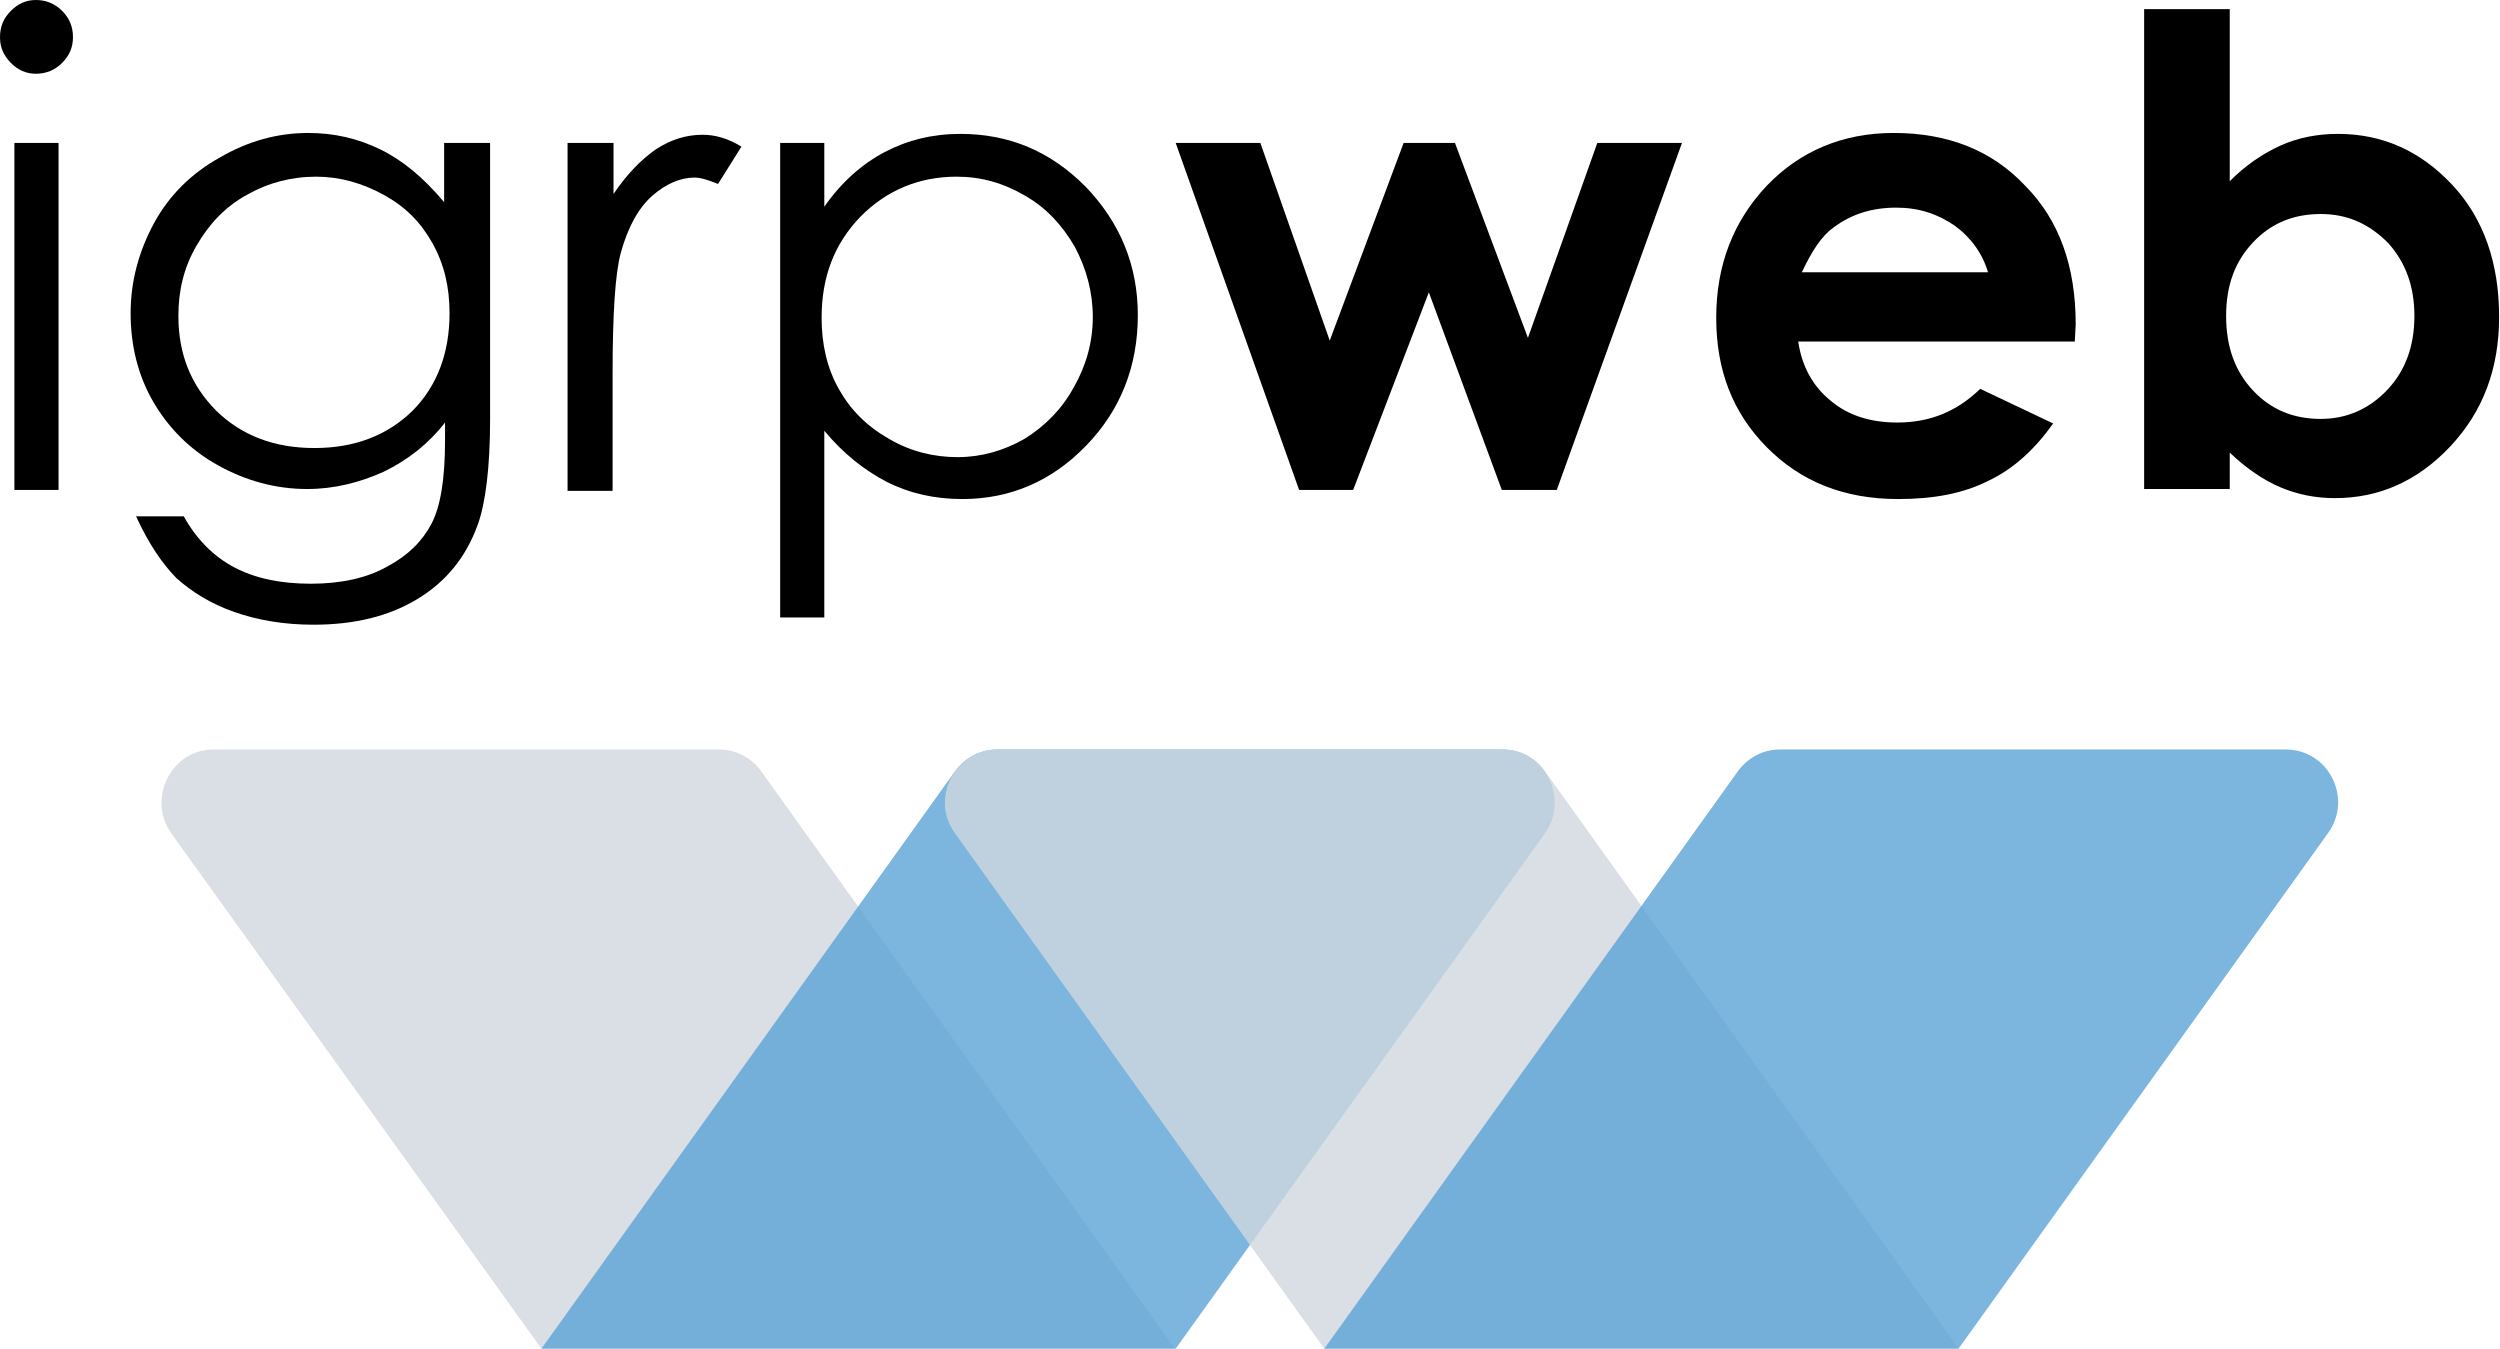
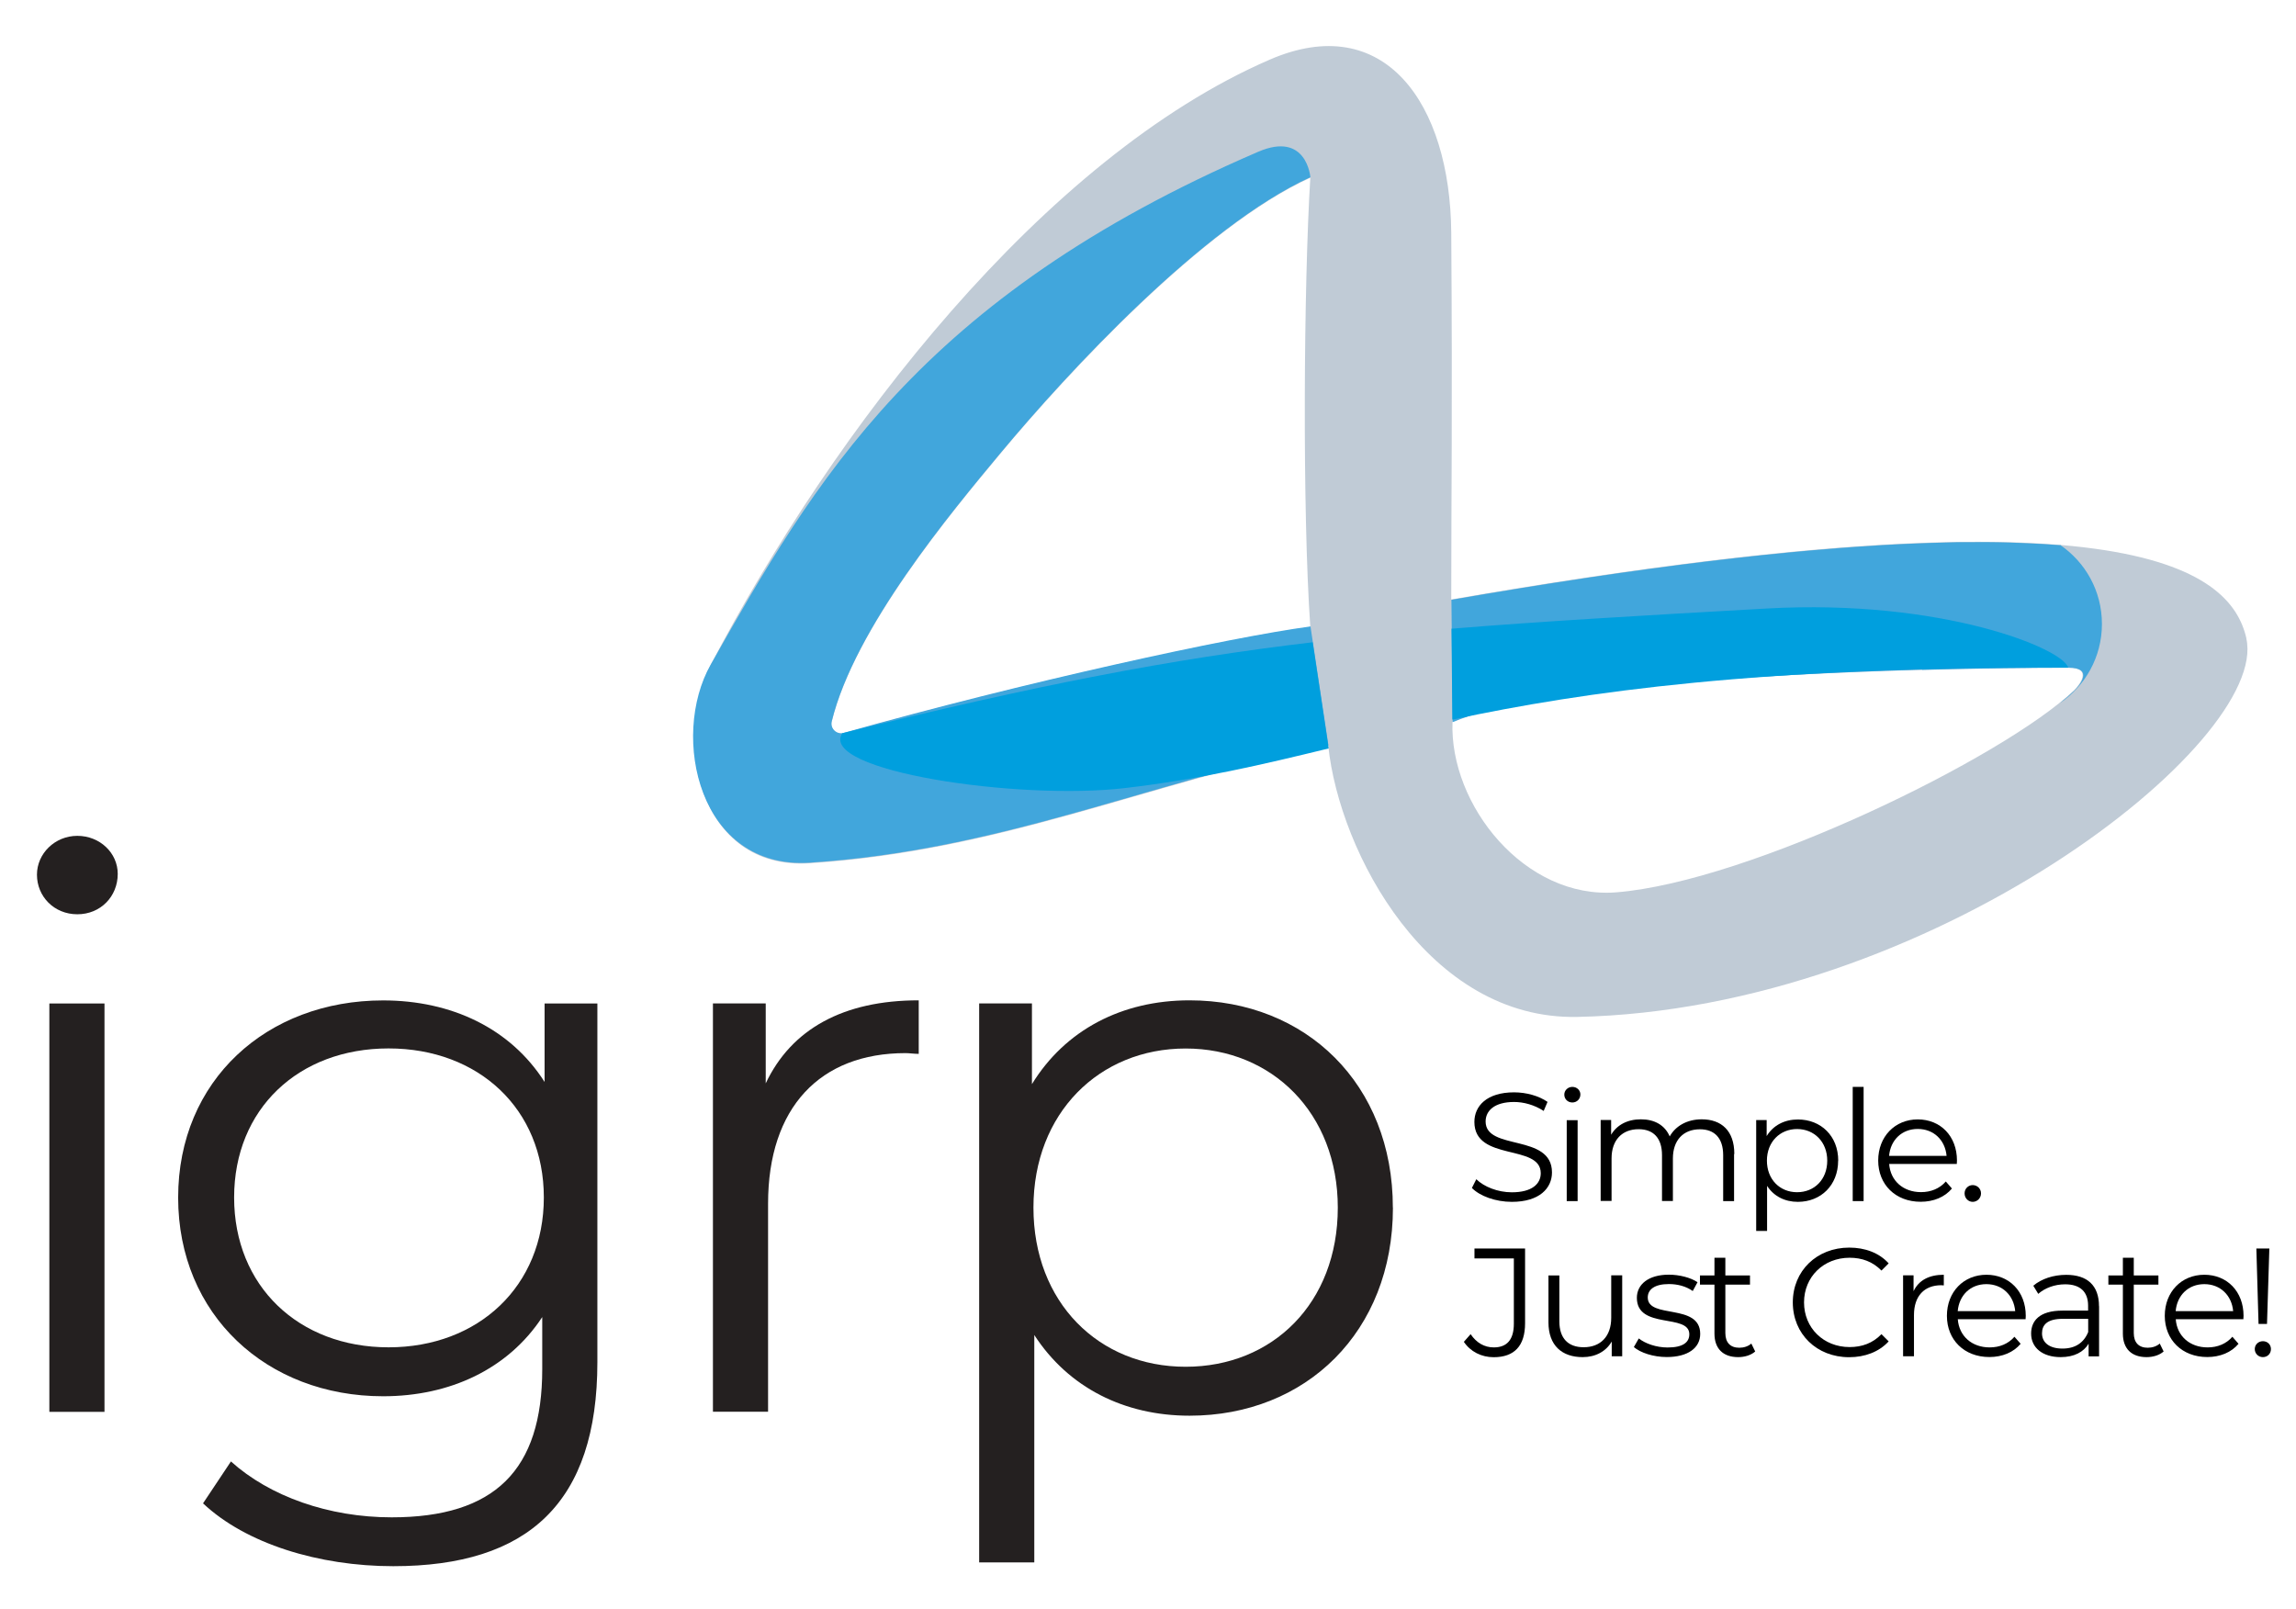
- <svg xmlns="http://www.w3.org/2000/svg" width="76" height="41" viewBox="0 0 76 41" fill="none">
-   <path opacity="0.8" d="M6.491 22.784H21.855C22.375 22.784 22.841 23.033 23.142 23.448L35.713 41H16.46L5.204 25.331C4.464 24.279 5.204 22.784 6.491 22.784Z" fill="#D0D7DF" />
-   <path opacity="0.8" d="M45.682 22.784H30.318C29.798 22.784 29.332 23.033 29.031 23.448L16.46 41H35.741L46.969 25.331C47.709 24.279 46.969 22.784 45.682 22.784Z" fill="#5BA2D6" />
-   <path opacity="0.8" d="M30.318 22.784H45.682C46.202 22.784 46.668 23.033 46.969 23.448L59.54 41H40.259L29.03 25.331C28.264 24.279 29.03 22.784 30.318 22.784Z" fill="#D0D7DF" />
-   <path opacity="0.8" d="M69.482 22.784H54.117C53.597 22.784 53.131 23.033 52.83 23.448L40.259 41H59.54L70.769 25.331C71.536 24.279 70.796 22.784 69.482 22.784Z" fill="#5BA2D6" />
-   <path d="M1.095 0C1.397 0 1.671 0.111 1.89 0.332C2.109 0.554 2.218 0.803 2.218 1.135C2.218 1.44 2.109 1.689 1.89 1.91C1.671 2.132 1.397 2.242 1.095 2.242C0.794 2.242 0.548 2.132 0.329 1.91C0.11 1.689 0 1.44 0 1.135C0 0.803 0.11 0.554 0.329 0.332C0.548 0.111 0.794 0 1.095 0ZM0.438 4.346H1.78V14.894H0.438V4.346Z" fill="black" />
-   <path d="M13.557 4.346H14.899V12.735C14.899 14.202 14.762 15.309 14.515 15.974C14.159 16.943 13.557 17.69 12.68 18.216C11.804 18.742 10.763 18.991 9.531 18.991C8.627 18.991 7.833 18.853 7.121 18.604C6.409 18.355 5.834 17.995 5.368 17.579C4.93 17.136 4.519 16.527 4.136 15.697H5.587C5.97 16.389 6.491 16.915 7.121 17.247C7.751 17.579 8.518 17.745 9.449 17.745C10.352 17.745 11.147 17.579 11.777 17.22C12.406 16.887 12.845 16.444 13.119 15.918C13.393 15.392 13.529 14.562 13.529 13.399V12.845C13.036 13.482 12.406 13.98 11.667 14.34C10.928 14.672 10.161 14.866 9.339 14.866C8.381 14.866 7.477 14.617 6.628 14.146C5.779 13.676 5.121 13.011 4.656 12.209C4.19 11.406 3.971 10.492 3.971 9.523C3.971 8.554 4.218 7.641 4.683 6.783C5.149 5.924 5.834 5.26 6.683 4.789C7.532 4.291 8.435 4.042 9.367 4.042C10.161 4.042 10.873 4.208 11.557 4.54C12.242 4.872 12.872 5.398 13.502 6.146V4.346H13.557ZM9.613 5.371C8.846 5.371 8.134 5.564 7.504 5.924C6.847 6.284 6.354 6.81 5.97 7.475C5.587 8.139 5.423 8.831 5.423 9.606C5.423 10.769 5.806 11.71 6.573 12.486C7.34 13.233 8.326 13.62 9.558 13.62C10.791 13.62 11.777 13.233 12.543 12.486C13.283 11.738 13.666 10.741 13.666 9.523C13.666 8.72 13.502 8.028 13.146 7.392C12.79 6.755 12.324 6.284 11.667 5.924C11.01 5.564 10.325 5.371 9.613 5.371Z" fill="black" />
-   <path d="M17.281 4.346H18.651V5.897C19.061 5.288 19.5 4.845 19.938 4.54C20.404 4.236 20.869 4.097 21.362 4.097C21.745 4.097 22.129 4.208 22.54 4.457L21.828 5.592C21.554 5.481 21.307 5.398 21.116 5.398C20.677 5.398 20.239 5.592 19.828 5.952C19.418 6.312 19.089 6.893 18.87 7.696C18.705 8.305 18.623 9.523 18.623 11.35V14.922H17.254V4.346H17.281Z" fill="black" />
-   <path d="M23.717 4.346H25.059V6.284C25.58 5.537 26.209 4.983 26.894 4.623C27.579 4.263 28.346 4.07 29.195 4.07C30.674 4.07 31.933 4.596 33.002 5.675C34.042 6.755 34.59 8.056 34.59 9.579C34.59 11.129 34.07 12.458 33.029 13.537C31.988 14.617 30.729 15.171 29.25 15.171C28.428 15.171 27.661 15.005 26.949 14.645C26.264 14.285 25.634 13.787 25.059 13.095V18.77H23.717V4.346ZM29.085 5.371C27.935 5.371 26.949 5.786 26.155 6.589C25.36 7.419 24.977 8.416 24.977 9.662C24.977 10.465 25.141 11.184 25.497 11.821C25.854 12.458 26.346 12.956 27.031 13.344C27.689 13.731 28.401 13.897 29.113 13.897C29.825 13.897 30.509 13.704 31.139 13.344C31.769 12.956 32.289 12.43 32.646 11.766C33.029 11.101 33.221 10.382 33.221 9.634C33.221 8.887 33.029 8.167 32.673 7.502C32.289 6.838 31.797 6.312 31.167 5.952C30.509 5.564 29.825 5.371 29.085 5.371Z" fill="black" />
-   <path d="M35.741 4.346H38.315L40.424 10.354L42.67 4.346H44.231L46.449 10.271L48.558 4.346H51.132L47.326 14.894H45.655L43.437 8.887L41.136 14.894H39.493L35.741 4.346Z" fill="black" />
-   <path d="M63.074 10.382H54.666C54.775 11.129 55.104 11.738 55.651 12.181C56.172 12.624 56.857 12.845 57.678 12.845C58.664 12.845 59.486 12.513 60.198 11.821L62.416 12.873C61.868 13.648 61.211 14.257 60.444 14.617C59.678 15.005 58.774 15.171 57.706 15.171C56.062 15.171 54.748 14.645 53.707 13.593C52.666 12.541 52.173 11.24 52.173 9.662C52.173 8.056 52.694 6.727 53.707 5.648C54.72 4.596 56.008 4.042 57.569 4.042C59.212 4.042 60.554 4.568 61.567 5.648C62.608 6.699 63.101 8.111 63.101 9.855L63.074 10.382ZM60.444 8.305C60.28 7.724 59.924 7.226 59.431 6.866C58.911 6.506 58.336 6.312 57.651 6.312C56.911 6.312 56.281 6.506 55.734 6.921C55.378 7.17 55.076 7.641 54.775 8.277H60.444V8.305Z" fill="black" />
-   <path d="M67.784 0.277V5.509C68.249 5.038 68.77 4.679 69.318 4.429C69.865 4.18 70.468 4.07 71.07 4.07C72.44 4.07 73.59 4.596 74.549 5.62C75.507 6.644 75.973 8.001 75.973 9.634C75.973 11.212 75.48 12.513 74.494 13.565C73.508 14.617 72.33 15.143 70.988 15.143C70.386 15.143 69.838 15.032 69.318 14.811C68.797 14.589 68.277 14.23 67.784 13.759V14.866H65.182V0.277H67.784ZM70.55 6.506C69.728 6.506 69.044 6.783 68.496 7.364C67.948 7.945 67.674 8.665 67.674 9.606C67.674 10.548 67.948 11.295 68.496 11.876C69.044 12.458 69.728 12.735 70.55 12.735C71.344 12.735 72.029 12.43 72.577 11.849C73.124 11.267 73.398 10.52 73.398 9.606C73.398 8.693 73.124 7.973 72.604 7.392C72.029 6.81 71.372 6.506 70.55 6.506Z" fill="black" />
+ <svg xmlns="http://www.w3.org/2000/svg" id="Layer_1" viewBox="0 0 274 192">
+   <defs>
+     <style>.cls-1{fill:#009fde;}.cls-2{fill:#c0cbd6;}.cls-3{fill:#242020;}.cls-4{fill:#41a6dc;}</style>
+   </defs>
+   <g>
+     <path class="cls-3" d="M4.41,104.38c0-2.5,2.13-4.63,4.82-4.63s4.82,2.04,4.82,4.54c0,2.69-2.04,4.82-4.82,4.82s-4.82-2.13-4.82-4.72Zm1.48,15.38h6.58v48.73H5.89v-48.73Z" />
+     <path class="cls-3" d="M71.29,119.75v42.8c0,16.77-8.24,24.36-24.36,24.36-8.89,0-17.6-2.69-22.7-7.5l3.33-5c4.63,4.17,11.67,6.67,19.18,6.67,12.32,0,17.97-5.65,17.97-17.69v-6.21c-4.08,6.21-11.02,9.45-18.99,9.45-13.9,0-24.46-9.73-24.46-23.71s10.56-23.53,24.46-23.53c8.15,0,15.19,3.33,19.27,9.73v-9.36h6.3Zm-6.39,23.16c0-10.56-7.78-17.79-18.53-17.79s-18.43,7.23-18.43,17.79,7.69,17.88,18.43,17.88,18.53-7.32,18.53-17.88Z" />
+     <path class="cls-3" d="M109.64,119.38v6.39c-.56,0-1.11-.09-1.58-.09-10.19,0-16.4,6.48-16.4,17.97v24.83h-6.58v-48.73h6.3v9.54c3.06-6.48,9.26-9.91,18.25-9.91Z" />
+     <path class="cls-3" d="M166.23,144.12c0,14.82-10.38,24.83-24.27,24.83-7.78,0-14.45-3.34-18.53-9.63v27.14h-6.58V119.75h6.3v9.63c3.98-6.48,10.75-10,18.8-10,13.9,0,24.27,10,24.27,24.73Zm-6.58,0c0-11.3-7.87-18.99-18.16-18.99s-18.16,7.69-18.16,18.99,7.78,18.99,18.16,18.99,18.16-7.6,18.16-18.99Z" />
+   </g>
+   <g>
+     <path class="cls-2" d="M268.08,76.18c-1.93-8.47-14.85-18.53-94.89-4.64,0-12.92,.15-21.74,0-43.73-.11-15.51-8-26.62-21.67-20.69-26.98,11.7-52.07,44.2-66.73,72.27-4.57,8.74-1.42,24.5,11.84,23.63,22.78-1.5,39.73-9.35,61.88-14.01,1.36,12.82,11.99,32.71,29.72,32.35,42.16-.87,82.66-32.81,79.84-45.17Zm-111.7-1.36c-9.82,1.32-34.34,6.69-55.7,12.7-.85,.24-1.64-.53-1.43-1.38,2.73-11.15,14.2-24.88,20.21-32.1,7.91-9.49,24.09-27,36.91-32.83-.78,12.63-.97,39.63,0,53.62Zm91.11,7.58c-8.35,7.96-38.68,22.81-54.59,24.09-10.93,.88-19.95-10.44-19.56-20.35,12.71-5.41,56.18-6.48,73.47-6.46,3.02,0,1.3,2.12,.68,2.72Z" />
+     <path class="cls-4" d="M150.18,18.1c-40.6,17.48-53.03,39.44-65.37,61.22-4.86,8.58-1.42,24.5,11.84,23.63,22.78-1.5,39.73-9.35,61.88-14.01l-2.14-14.18c-9.82,1.32-34.34,6.69-55.7,12.7-.85,.24-1.64-.53-1.43-1.38,2.73-11.15,14.2-24.88,20.21-32.1,7.91-9.49,24.09-27,36.91-32.83,0,0-.44-5.53-6.22-3.04Z" />
+     <path class="cls-4" d="M245.81,65.06c-1.37-.11-2.84-.19-4.38-.25-.14,0-.28-.01-.42-.02-.38-.01-.76-.03-1.15-.04-.89-.03-1.82-.04-2.77-.05-.14,0-.28,0-.42,0-.71,0-1.45,0-2.19,.01-.32,0-.62,0-.94,0,0,0,0,0-.01,0-2,.04-4.11,.11-6.34,.21-13.28,.63-30.82,2.64-53.98,6.66l.15,14.6c9.5-4.05,36.01-5.7,56.01-6.26,0,.01,0,.02,.02,.03,6.91-.19,13.06-.26,17.49-.26,3.02,0,1.3,2.12,.68,2.72-.51,.49-1.11,1.01-1.78,1.54,3.05-2.05,5.06-5.53,5.06-9.48s-1.98-7.38-4.99-9.44Z" />
+     <g>
+       <path class="cls-1" d="M246.81,79.68c-.56-2.26-15.04-8.23-35.96-7.06-14.98,.84-26.97,1.54-37.63,2.41l.1,10.85c15.8-3.36,36.69-6.32,73.48-6.2Z" />
+       <path class="cls-1" d="M100.52,87.5c-2.93,4.48,20.96,8.05,33.72,6.55,9.04-1.06,16.44-2.81,24.32-4.73l-1.91-12.67c-17.09,2.02-32.79,5.08-56.13,10.85Z" />
+     </g>
+   </g>
+   <g>
+     <path d="M175.65,141.78l.53-1.05c.92,.9,2.55,1.56,4.24,1.56,2.41,0,3.45-1.01,3.45-2.28,0-3.53-7.92-1.36-7.92-6.12,0-1.89,1.47-3.53,4.74-3.53,1.45,0,2.96,.42,3.99,1.14l-.46,1.08c-1.1-.72-2.39-1.07-3.53-1.07-2.35,0-3.4,1.05-3.4,2.33,0,3.53,7.92,1.4,7.92,6.08,0,1.89-1.51,3.51-4.79,3.51-1.93,0-3.82-.68-4.78-1.67Z" />
+     <path d="M186.68,130.63c0-.5,.42-.92,.96-.92s.96,.4,.96,.9c0,.53-.4,.96-.96,.96s-.96-.42-.96-.94Zm.29,3.05h1.3v9.66h-1.3v-9.66Z" />
+     <path d="M206.94,137.74v5.6h-1.3v-5.48c0-2.04-1.03-3.09-2.77-3.09-1.98,0-3.23,1.29-3.23,3.49v5.07h-1.3v-5.48c0-2.04-1.03-3.09-2.79-3.09-1.97,0-3.23,1.29-3.23,3.49v5.07h-1.3v-9.66h1.25v1.76c.68-1.16,1.93-1.84,3.55-1.84s2.85,.68,3.44,2.04c.7-1.25,2.08-2.04,3.82-2.04,2.35,0,3.89,1.36,3.89,4.13Z" />
+     <path d="M219.36,138.51c0,2.94-2.06,4.92-4.81,4.92-1.54,0-2.87-.66-3.67-1.91v5.38h-1.3v-13.23h1.25v1.91c.79-1.29,2.13-1.98,3.73-1.98,2.76,0,4.81,1.98,4.81,4.91Zm-1.3,0c0-2.24-1.56-3.77-3.6-3.77s-3.6,1.53-3.6,3.77,1.54,3.77,3.6,3.77,3.6-1.51,3.6-3.77Z" />
+     <path d="M221.1,129.71h1.3v13.63h-1.3v-13.63Z" />
+     <path d="M233.53,138.91h-8.08c.15,2.02,1.69,3.36,3.8,3.36,1.18,0,2.22-.42,2.96-1.27l.73,.84c-.86,1.03-2.2,1.58-3.73,1.58-3.01,0-5.07-2.06-5.07-4.92s2-4.91,4.72-4.91,4.68,2,4.68,4.91c0,.11-.02,.26-.02,.4Zm-8.08-.97h6.85c-.17-1.89-1.54-3.21-3.44-3.21s-3.25,1.32-3.42,3.21Z" />
+     <path d="M234.45,142.42c0-.57,.44-.99,.97-.99s.99,.42,.99,.99-.46,1.01-.99,1.01-.97-.44-.97-1.01Z" />
+     <path d="M174.69,160.14l.81-.92c.7,1.03,1.64,1.58,2.77,1.58,1.58,0,2.39-.94,2.39-2.83v-7.79h-4.7v-1.18h6.04v8.91c0,2.72-1.29,4.06-3.75,4.06-1.45,0-2.77-.66-3.56-1.84Z" />
+     <path d="M193.59,152.2v9.66h-1.25v-1.76c-.68,1.18-1.93,1.86-3.47,1.86-2.46,0-4.08-1.38-4.08-4.15v-5.6h1.3v5.47c0,2.06,1.07,3.1,2.9,3.1,2.02,0,3.29-1.3,3.29-3.51v-5.07h1.3Z" />
+     <path d="M194.98,160.76l.59-1.03c.77,.61,2.08,1.08,3.44,1.08,1.84,0,2.59-.62,2.59-1.58,0-2.52-6.26-.53-6.26-4.35,0-1.58,1.36-2.76,3.82-2.76,1.25,0,2.61,.35,3.42,.9l-.57,1.05c-.84-.59-1.86-.83-2.85-.83-1.75,0-2.52,.68-2.52,1.6,0,2.61,6.26,.64,6.26,4.35,0,1.67-1.47,2.76-3.99,2.76-1.6,0-3.14-.51-3.93-1.19Z" />
+     <path d="M209.47,161.28c-.51,.46-1.29,.68-2.04,.68-1.82,0-2.83-1.03-2.83-2.81v-5.84h-1.73v-1.1h1.73v-2.11h1.3v2.11h2.94v1.1h-2.94v5.77c0,1.14,.59,1.76,1.67,1.76,.53,0,1.07-.17,1.43-.5l.46,.94Z" />
+     <path d="M213.95,155.43c0-3.77,2.87-6.54,6.74-6.54,1.87,0,3.56,.62,4.7,1.88l-.86,.86c-1.05-1.07-2.33-1.53-3.8-1.53-3.11,0-5.44,2.28-5.44,5.33s2.33,5.33,5.44,5.33c1.47,0,2.76-.46,3.8-1.54l.86,.86c-1.14,1.25-2.83,1.89-4.72,1.89-3.86,0-6.72-2.77-6.72-6.54Z" />
+     <path d="M231.97,152.13v1.27c-.11,0-.22-.02-.31-.02-2.02,0-3.25,1.29-3.25,3.56v4.92h-1.3v-9.66h1.25v1.89c.61-1.29,1.84-1.96,3.62-1.96Z" />
+     <path d="M241.72,157.44h-8.08c.15,2.02,1.69,3.36,3.8,3.36,1.18,0,2.22-.42,2.96-1.27l.74,.84c-.86,1.03-2.21,1.58-3.73,1.58-3.01,0-5.07-2.06-5.07-4.92s2-4.9,4.72-4.9,4.69,2,4.69,4.9c0,.11-.02,.26-.02,.4Zm-8.08-.97h6.85c-.17-1.89-1.54-3.22-3.44-3.22s-3.25,1.32-3.42,3.22Z" />
+     <path d="M250.5,155.88v5.99h-1.25v-1.51c-.59,.99-1.73,1.6-3.33,1.6-2.19,0-3.53-1.14-3.53-2.81,0-1.49,.96-2.74,3.73-2.74h3.07v-.59c0-1.65-.94-2.55-2.74-2.55-1.25,0-2.42,.44-3.21,1.14l-.59-.97c.97-.83,2.41-1.3,3.93-1.3,2.5,0,3.91,1.25,3.91,3.75Zm-1.3,3.09v-1.58h-3.03c-1.87,0-2.48,.73-2.48,1.73,0,1.12,.9,1.82,2.44,1.82s2.55-.7,3.07-1.97Z" />
+     <path d="M258.21,161.28c-.51,.46-1.29,.68-2.04,.68-1.82,0-2.83-1.03-2.83-2.81v-5.84h-1.73v-1.1h1.73v-2.11h1.3v2.11h2.94v1.1h-2.94v5.77c0,1.14,.59,1.76,1.67,1.76,.53,0,1.07-.17,1.43-.5l.46,.94Z" />
+     <path d="M267.73,157.44h-8.08c.15,2.02,1.69,3.36,3.8,3.36,1.18,0,2.22-.42,2.96-1.27l.73,.84c-.86,1.03-2.2,1.58-3.73,1.58-3.01,0-5.07-2.06-5.07-4.92s2-4.9,4.72-4.9,4.68,2,4.68,4.9c0,.11-.02,.26-.02,.4Zm-8.08-.97h6.85c-.17-1.89-1.54-3.22-3.44-3.22s-3.25,1.32-3.42,3.22Z" />
+     <path d="M269.08,161c0-.53,.42-.94,.97-.94s.96,.4,.96,.94-.4,.96-.96,.96-.97-.44-.97-.96Zm.2-12h1.54l-.28,9h-1.01l-.26-9Z" />
+   </g>
</svg>
